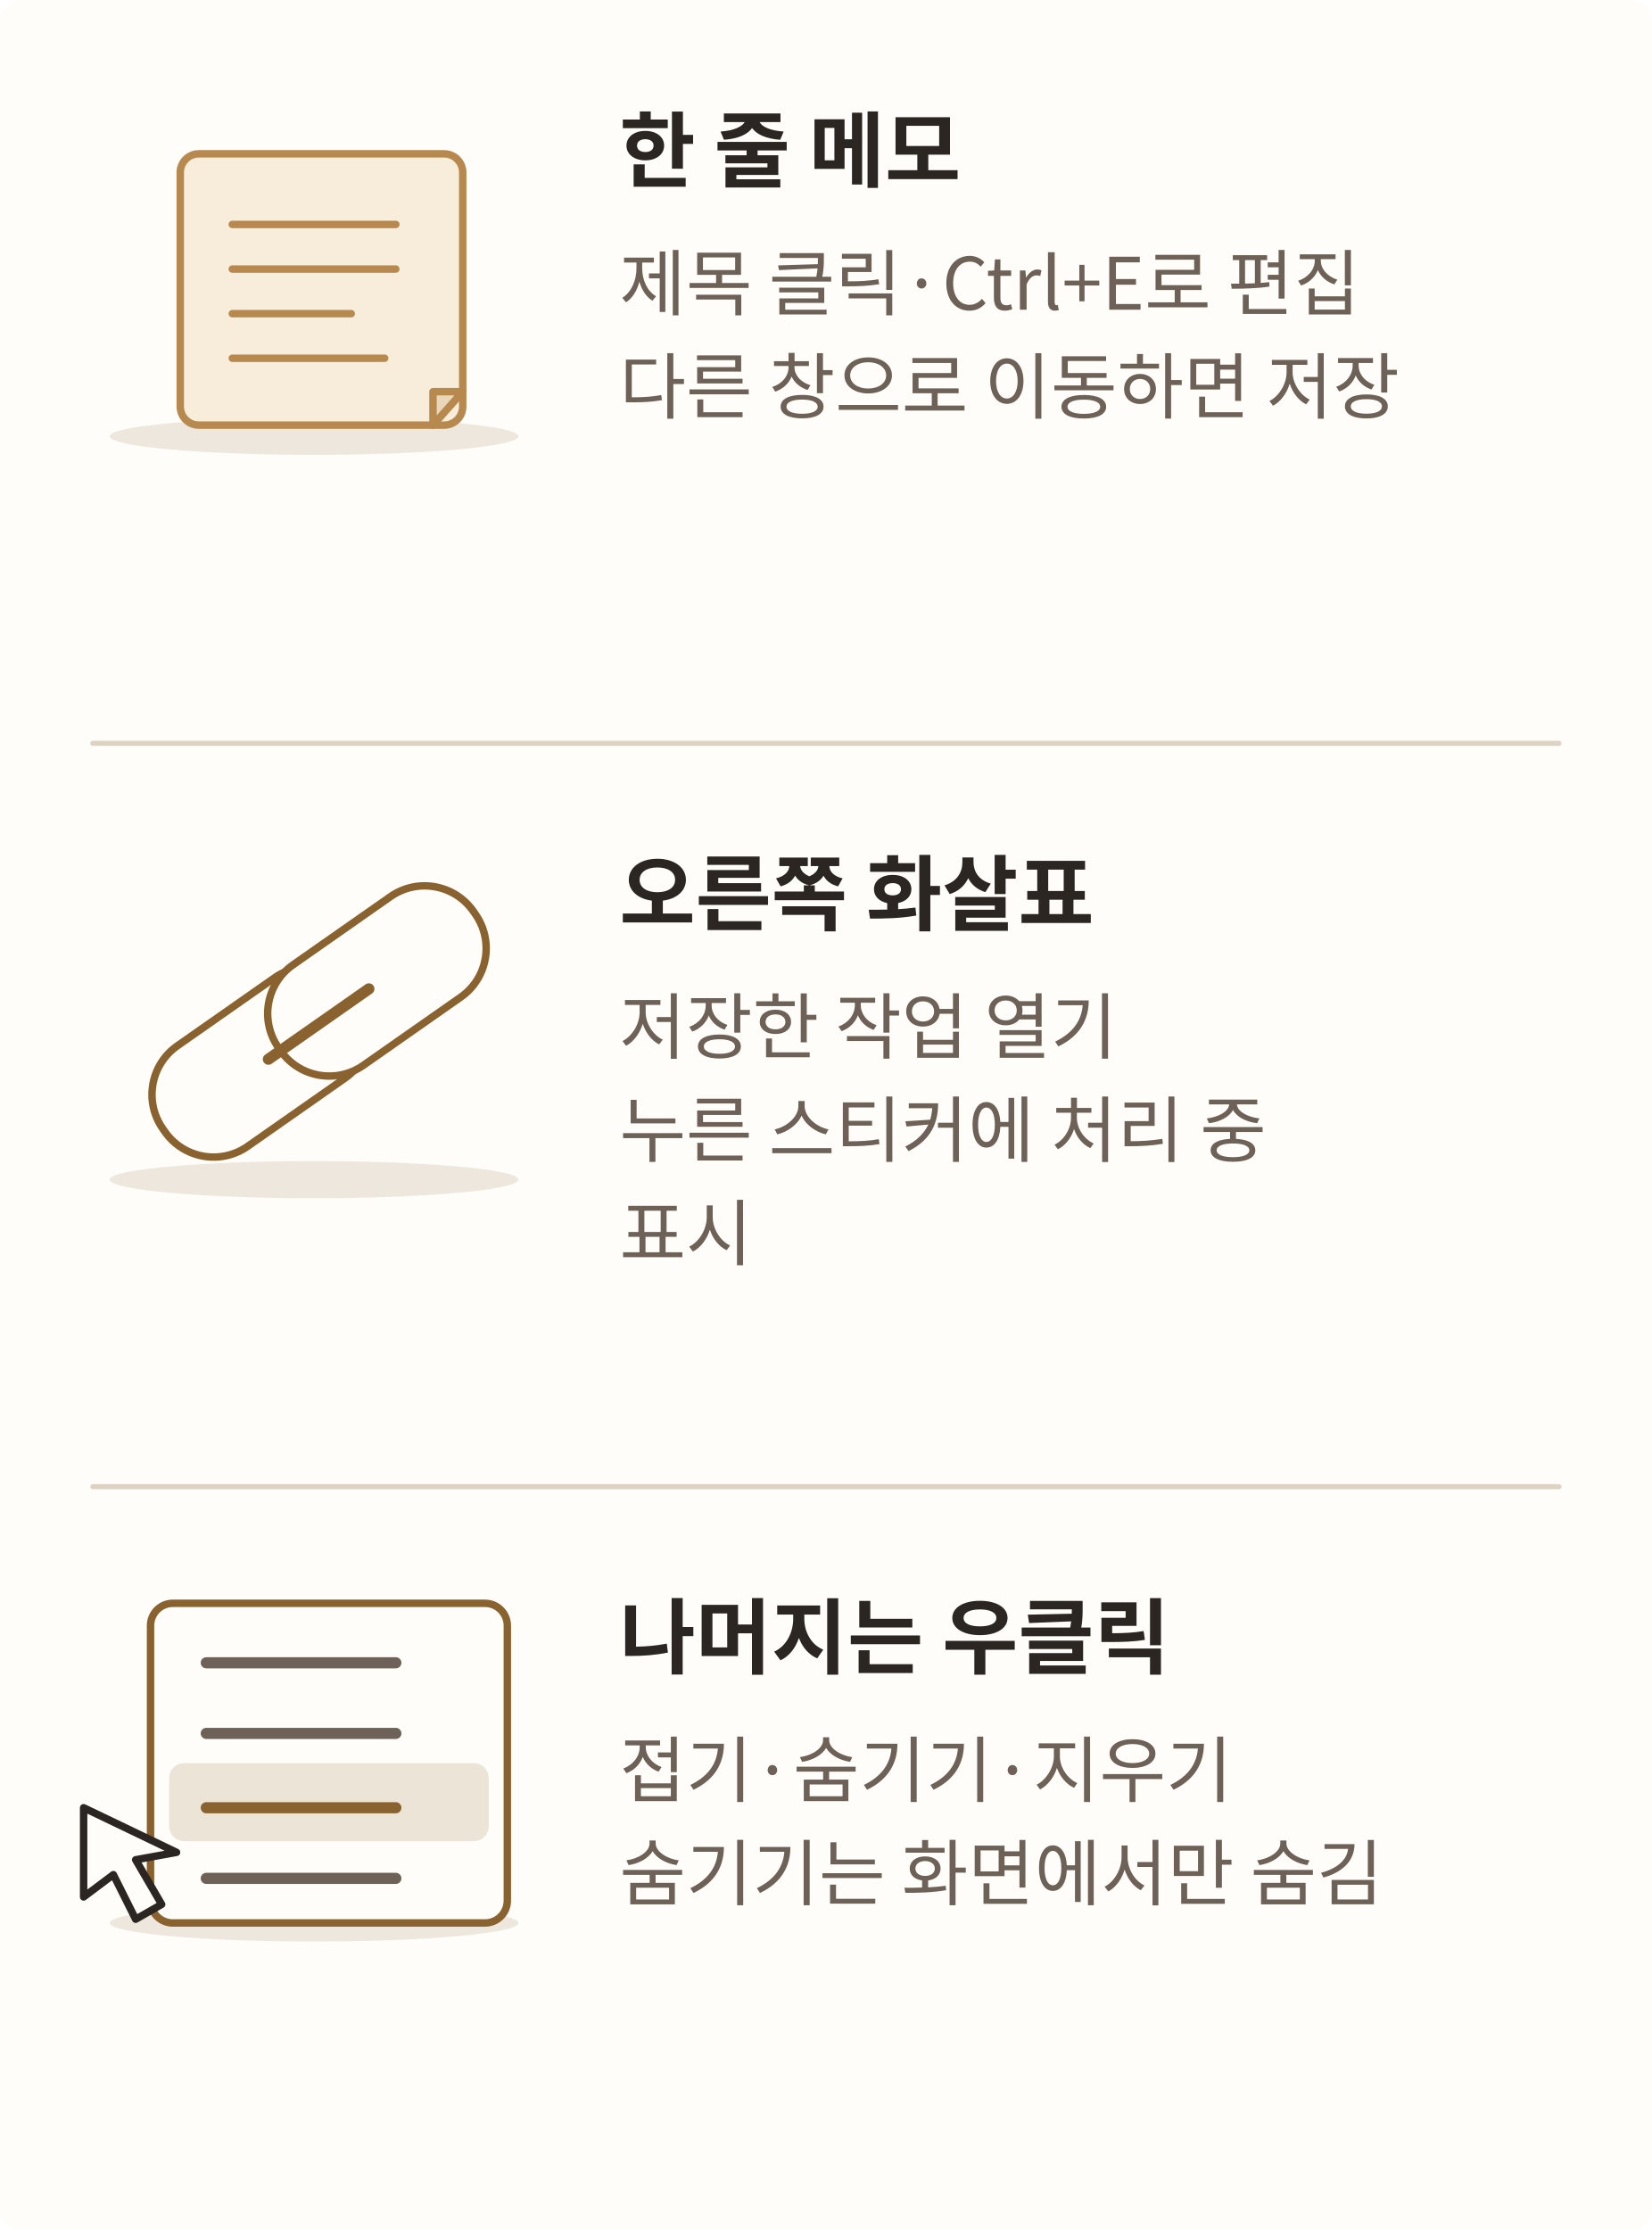
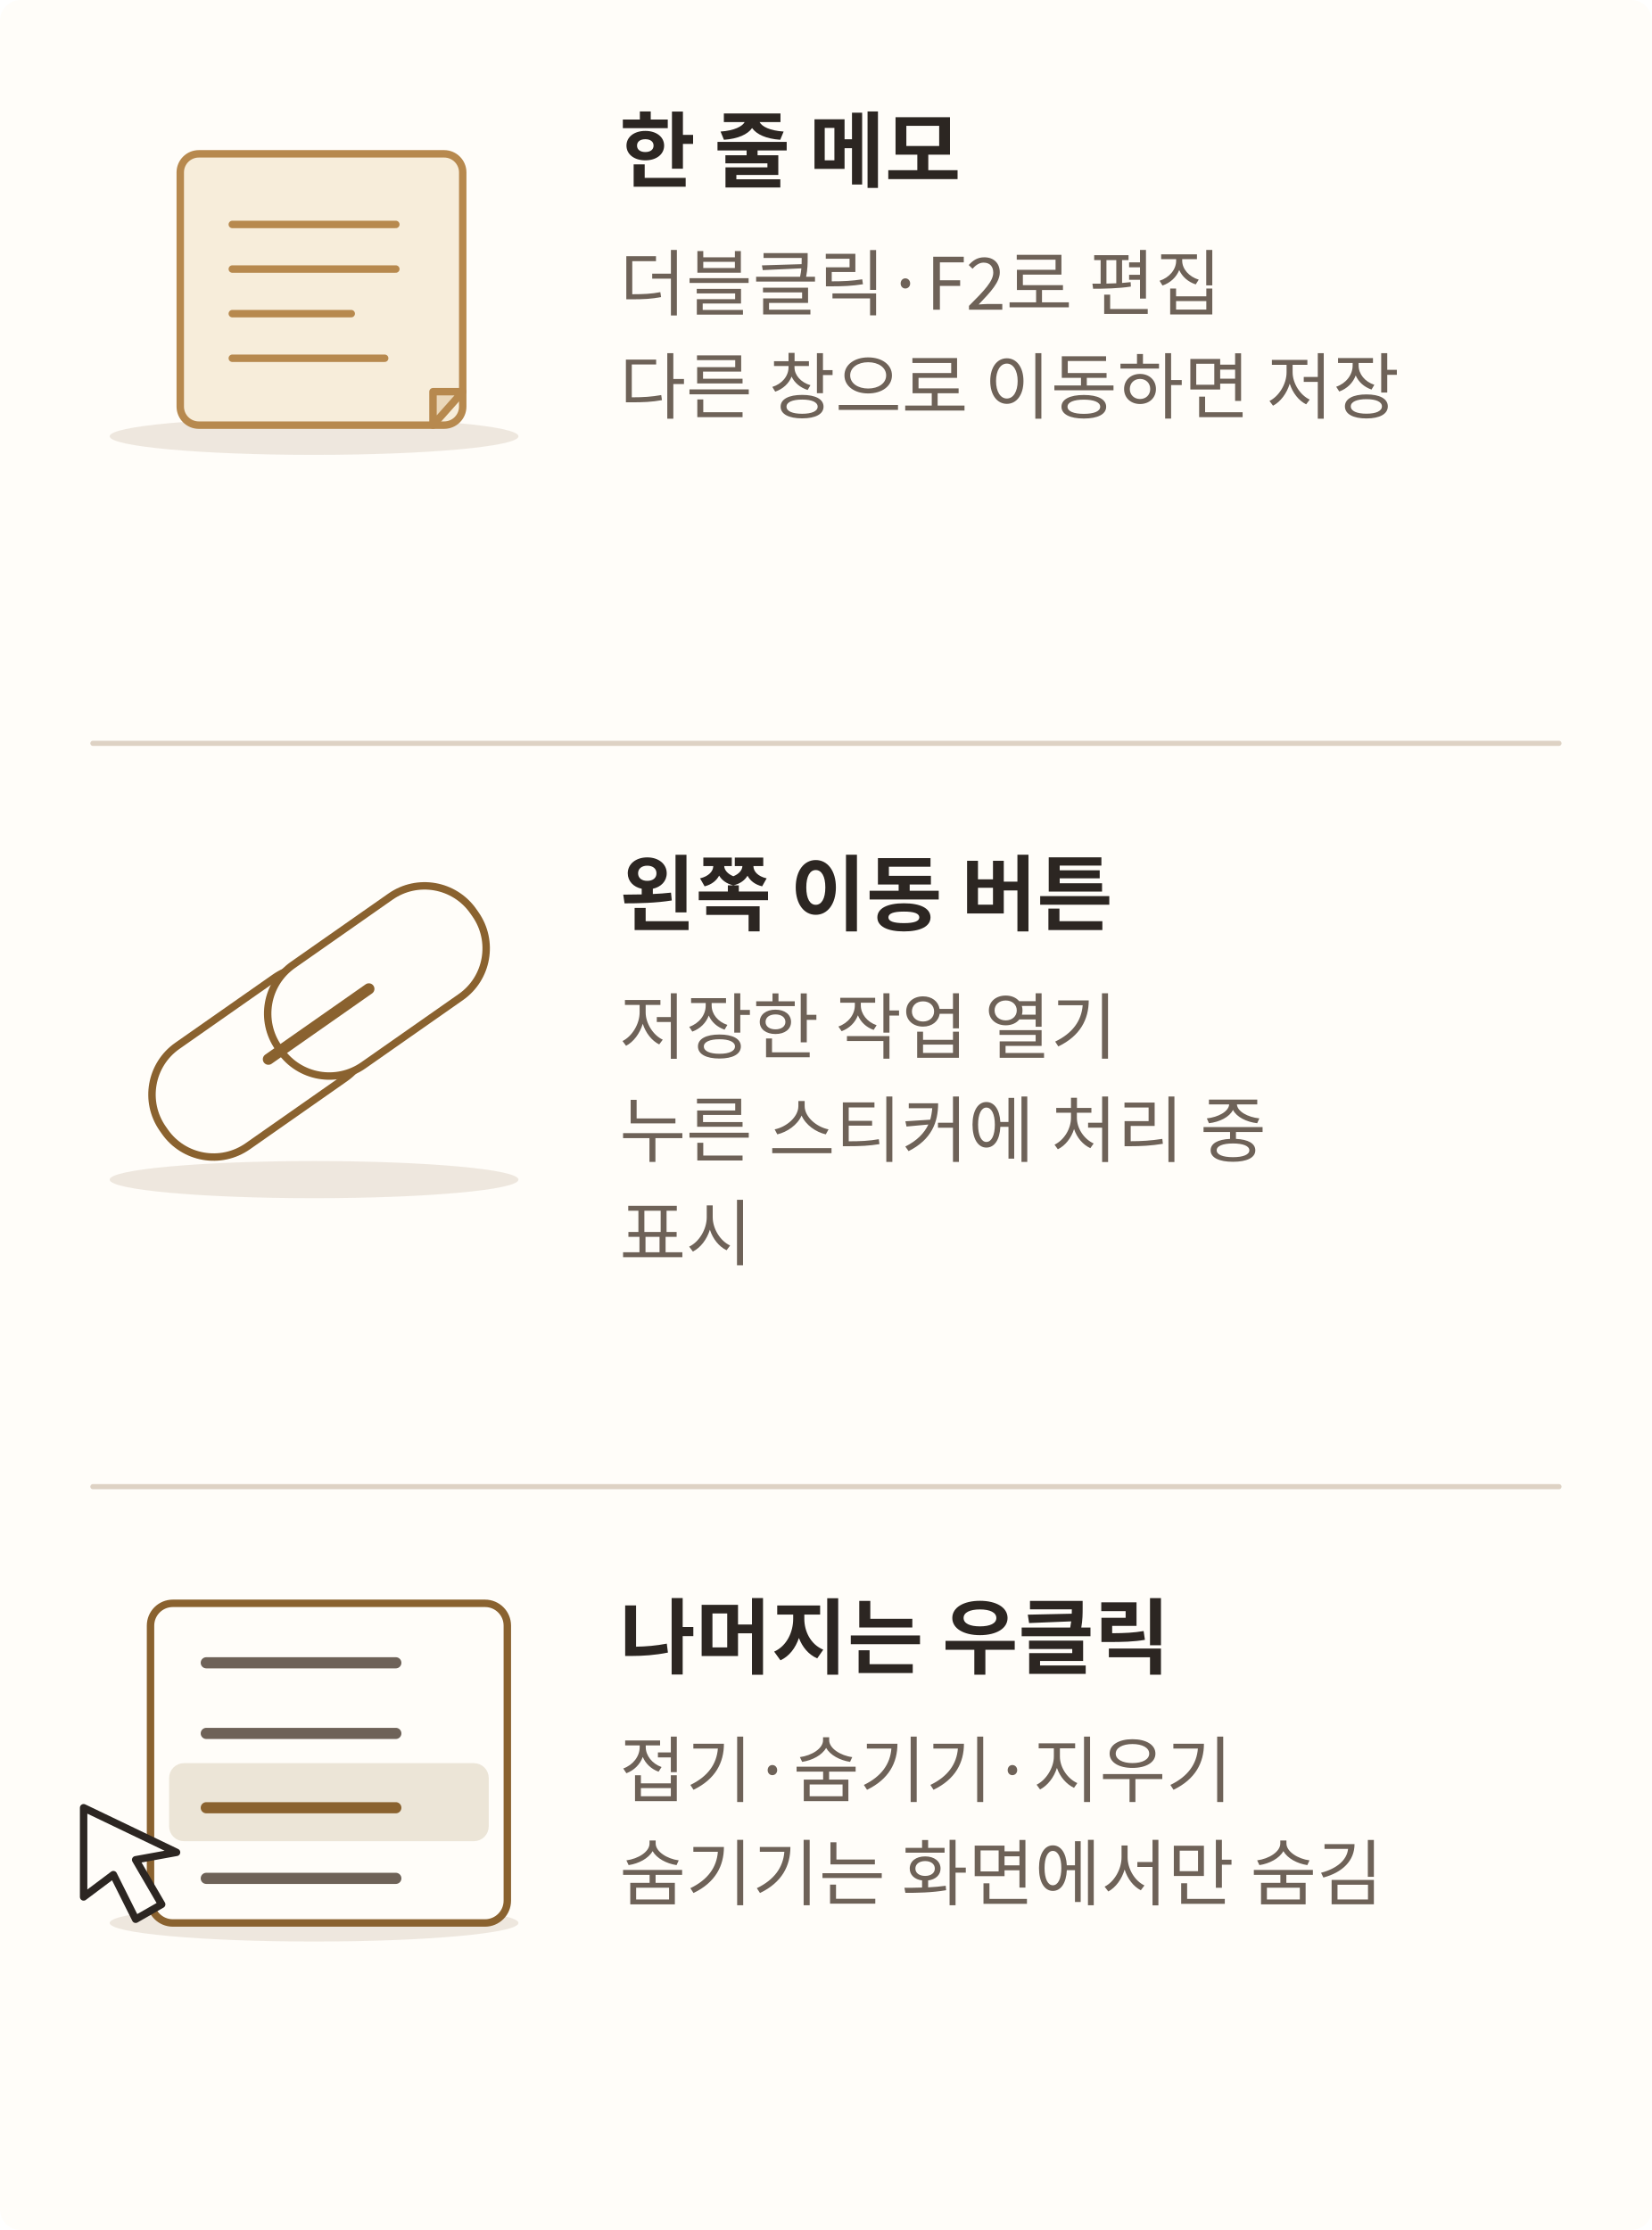
<svg xmlns="http://www.w3.org/2000/svg" width="320" height="432" viewBox="0 0 320 432" role="img" aria-labelledby="title desc">
  <g font-family="Noto Sans CJK KR, Noto Sans KR, Malgun Gothic, Segoe UI, sans-serif">
    <rect width="320" height="432" rx="4" fill="#fffdf9" />
    <g transform="translate(9 19) scale(.72)">
      <ellipse cx="72" cy="91" rx="55" ry="5" fill="#ded2c4" opacity=".5" />
      <rect x="36" y="15" width="76" height="73" rx="5" fill="#f7edda" stroke="#b7894e" stroke-width="2" />
      <path d="M50 34H94" fill="none" stroke="#b7894e" stroke-width="2" stroke-linecap="round" stroke-linejoin="round" />
      <path d="M50 46H94" fill="none" stroke="#b7894e" stroke-width="2" stroke-linecap="round" stroke-linejoin="round" />
      <path d="M50 58H82" fill="none" stroke="#b7894e" stroke-width="2" stroke-linecap="round" stroke-linejoin="round" />
      <path d="M50 70H91" fill="none" stroke="#b7894e" stroke-width="2" stroke-linecap="round" stroke-linejoin="round" />
      <path d="M104 88L112 79H104Z" fill="#ead7b9" stroke="#b7894e" stroke-width="2" stroke-linecap="round" stroke-linejoin="round" />
    </g>
    <text x="120" y="35" font-size="16" fill="#2c2622" font-weight="700" text-anchor="start">한 줄 메모</text>
-     <text x="120" y="60" font-size="14" fill="#6e6258" font-weight="400" text-anchor="start">제목 클릭·Ctrl+E로 편집</text>
+     <text x="120" y="60" font-size="14" fill="#6e6258" font-weight="400" text-anchor="start">더블클릭·F2로 편집</text>
    <text x="120" y="80" font-size="14" fill="#6e6258" font-weight="400" text-anchor="start">다른 창으로 이동하면 저장</text>
    <path d="M18 144H302" fill="none" stroke="#ded2c4" stroke-width="1" stroke-linecap="round" stroke-linejoin="round" />
    <g transform="translate(9 163) scale(.72)">
      <ellipse cx="72" cy="91" rx="55" ry="5" fill="#ded2c4" opacity=".5" />
      <g transform="rotate(-35 72 50)">
        <rect x="23" y="33" width="64" height="33" rx="16" fill="#fffdf9" stroke="#8a622f" stroke-width="2" />
        <rect x="61" y="33" width="64" height="33" rx="16" fill="#fffdf9" stroke="#8a622f" stroke-width="2" />
        <path d="M57 50H90" fill="none" stroke="#8a622f" stroke-width="3" stroke-linecap="round" stroke-linejoin="round" />
      </g>
    </g>
-     <text x="120" y="179" font-size="16" fill="#2c2622" font-weight="700" text-anchor="start">오른쪽 화살표</text>
+     <text x="120" y="179" font-size="16" fill="#2c2622" font-weight="700" text-anchor="start">왼쪽 이동 버튼</text>
    <text x="120" y="204" font-size="14" fill="#6e6258" font-weight="400" text-anchor="start">저장한 작업 열기</text>
    <text x="120" y="224" font-size="14" fill="#6e6258" font-weight="400" text-anchor="start">누른 스티커에 처리 중</text>
    <text x="120" y="244" font-size="14" fill="#6e6258" font-weight="400" text-anchor="start">표시</text>
    <path d="M18 288H302" fill="none" stroke="#ded2c4" stroke-width="1" stroke-linecap="round" stroke-linejoin="round" />
    <g transform="translate(9 307) scale(.72)">
      <ellipse cx="72" cy="91" rx="55" ry="5" fill="#ded2c4" opacity=".5" />
      <rect x="28" y="5" width="96" height="86" rx="6" fill="#fffdf9" stroke="#8a622f" stroke-width="2" />
      <path d="M43 21H94" fill="none" stroke="#6e6258" stroke-width="3" stroke-linecap="round" stroke-linejoin="round" />
      <path d="M43 40H94" fill="none" stroke="#6e6258" stroke-width="3" stroke-linecap="round" stroke-linejoin="round" />
      <rect x="34" y="49" width="84" height="19" rx="3" fill="#ece5d7" stroke="#ece5d7" stroke-width="2" />
      <path d="M43 60H94" fill="none" stroke="#8a622f" stroke-width="3" stroke-linecap="round" stroke-linejoin="round" />
      <path d="M43 79H94" fill="none" stroke="#6e6258" stroke-width="3" stroke-linecap="round" stroke-linejoin="round" />
      <path d="M10 60L10 84L18 78L24 90L31 86L24 74L35 72Z" fill="#fffdf9" stroke="#2c2622" stroke-width="2" stroke-linecap="round" stroke-linejoin="round" />
    </g>
    <text x="120" y="323" font-size="16" fill="#2c2622" font-weight="700" text-anchor="start">나머지는 우클릭</text>
    <text x="120" y="348" font-size="14" fill="#6e6258" font-weight="400" text-anchor="start">접기·숨기기·지우기</text>
    <text x="120" y="368" font-size="14" fill="#6e6258" font-weight="400" text-anchor="start">숨기기는 화면에서만 숨김</text>
  </g>
</svg>
